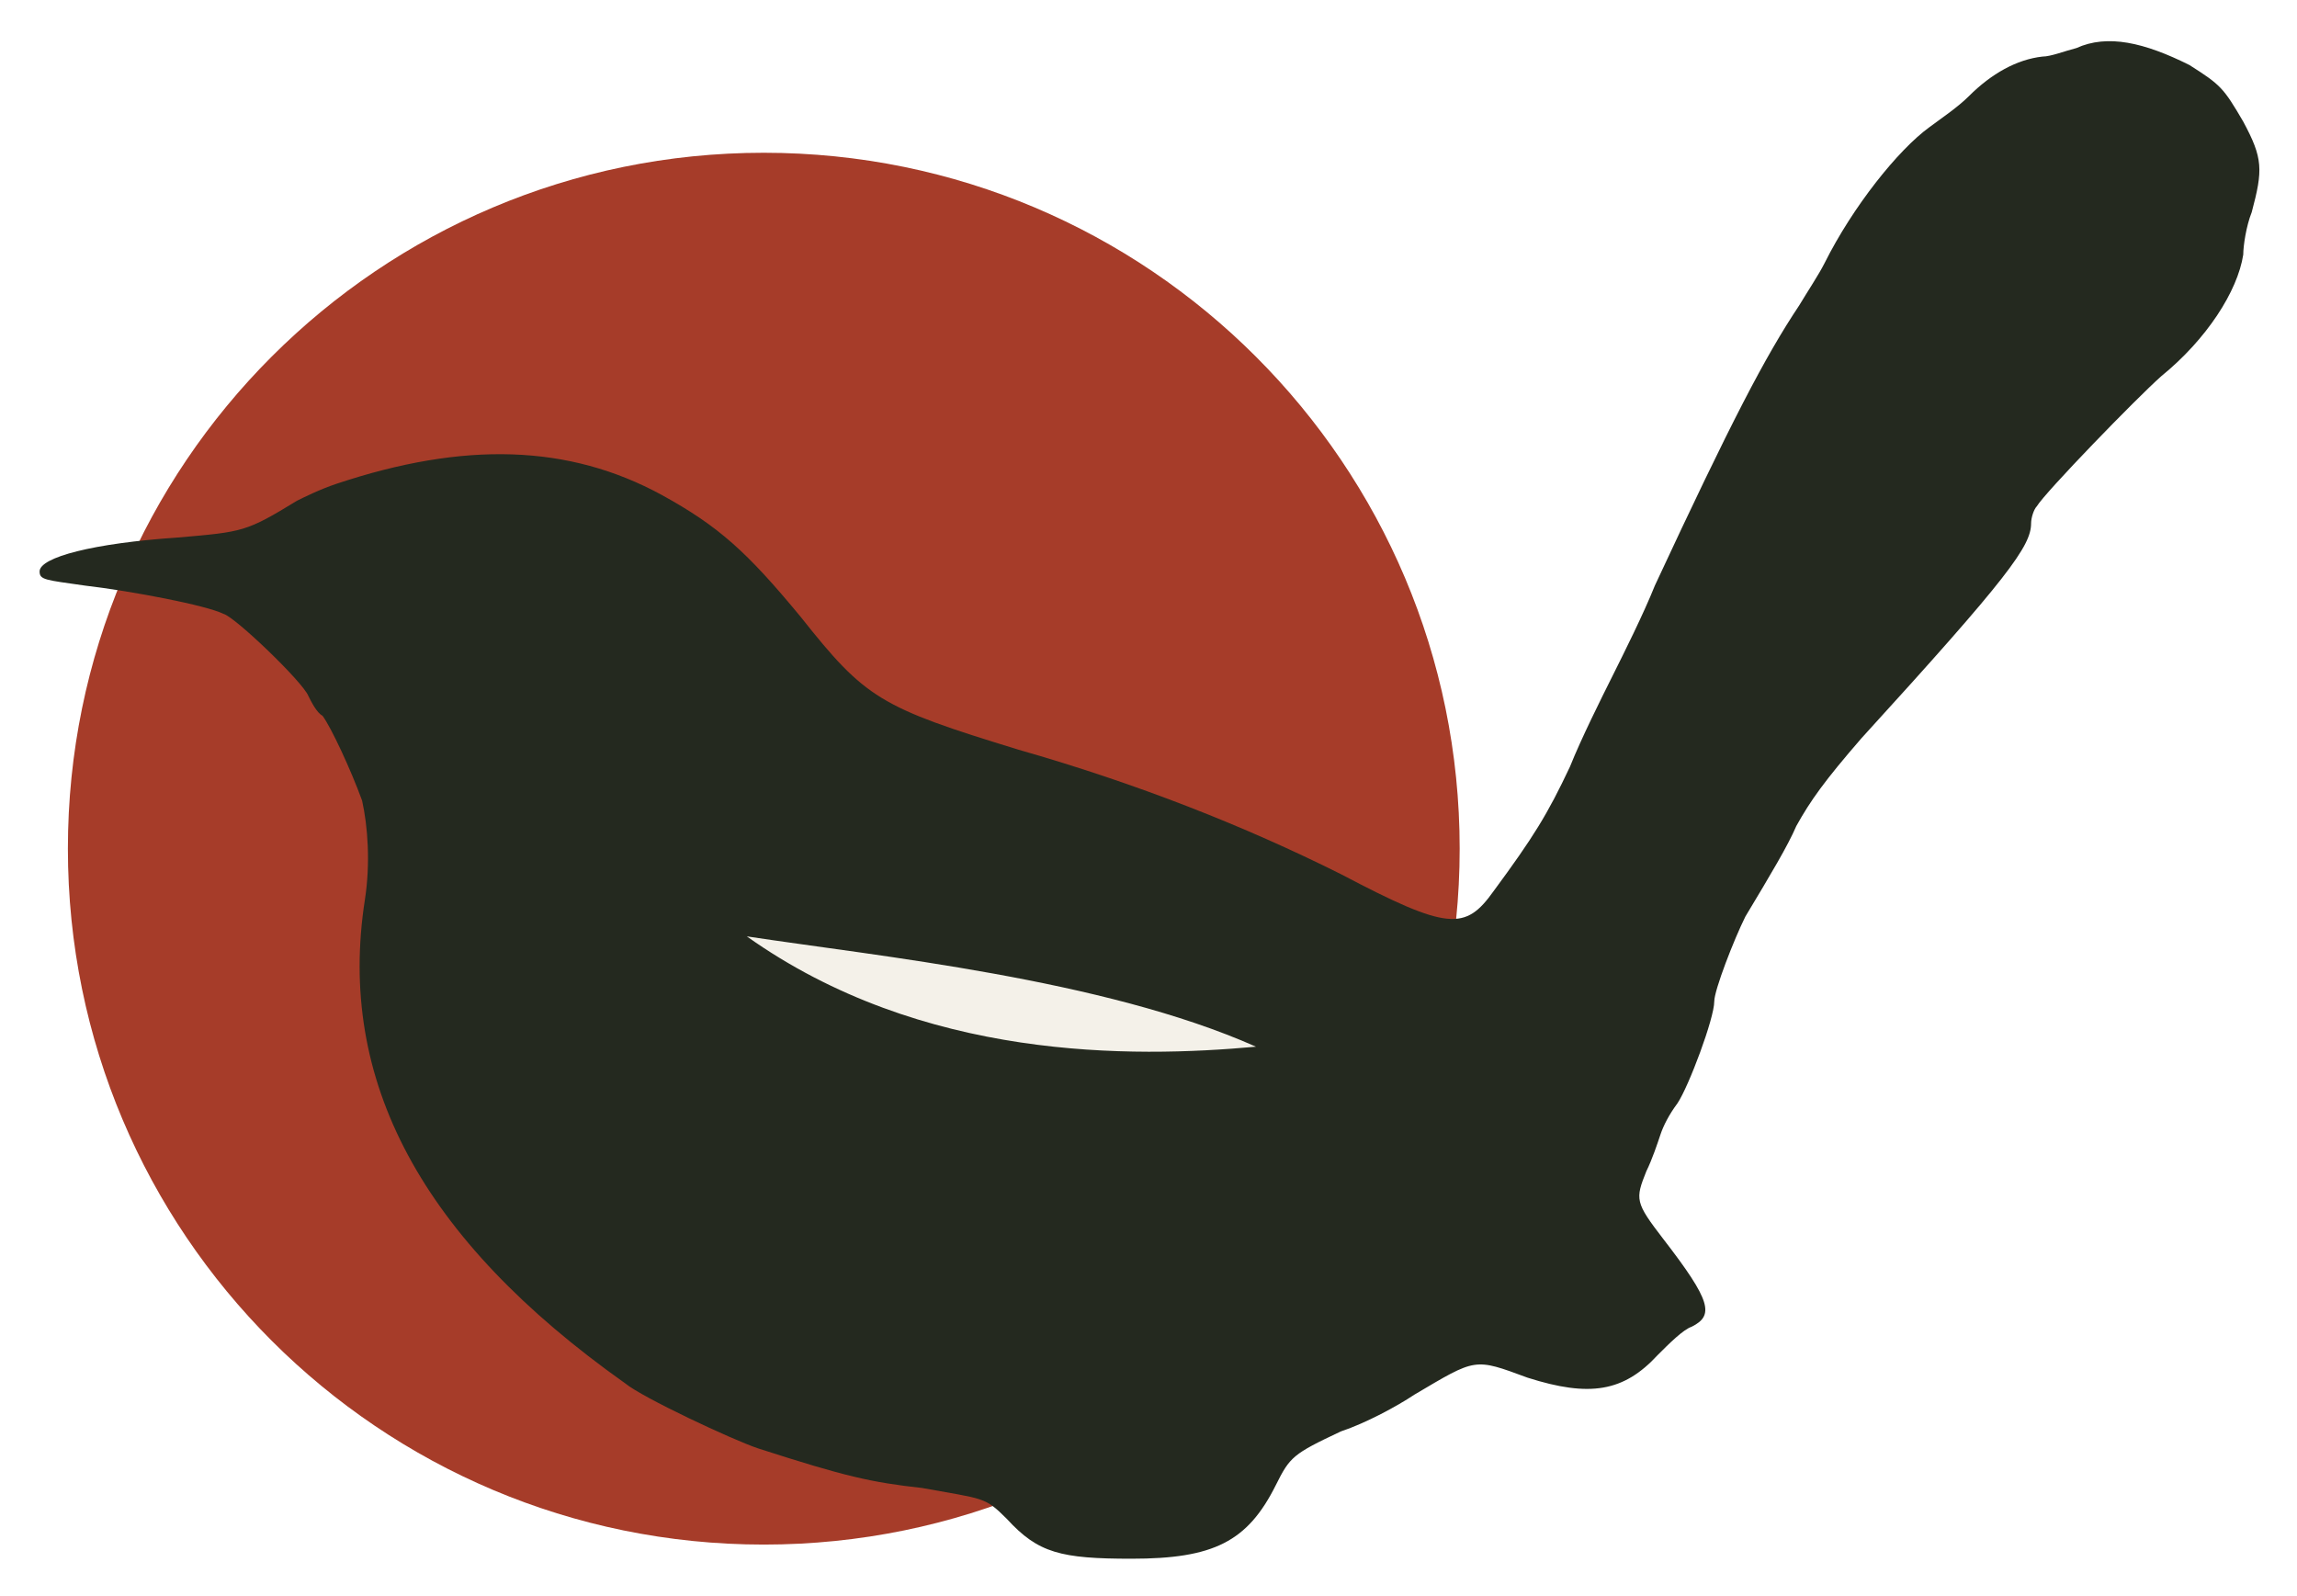
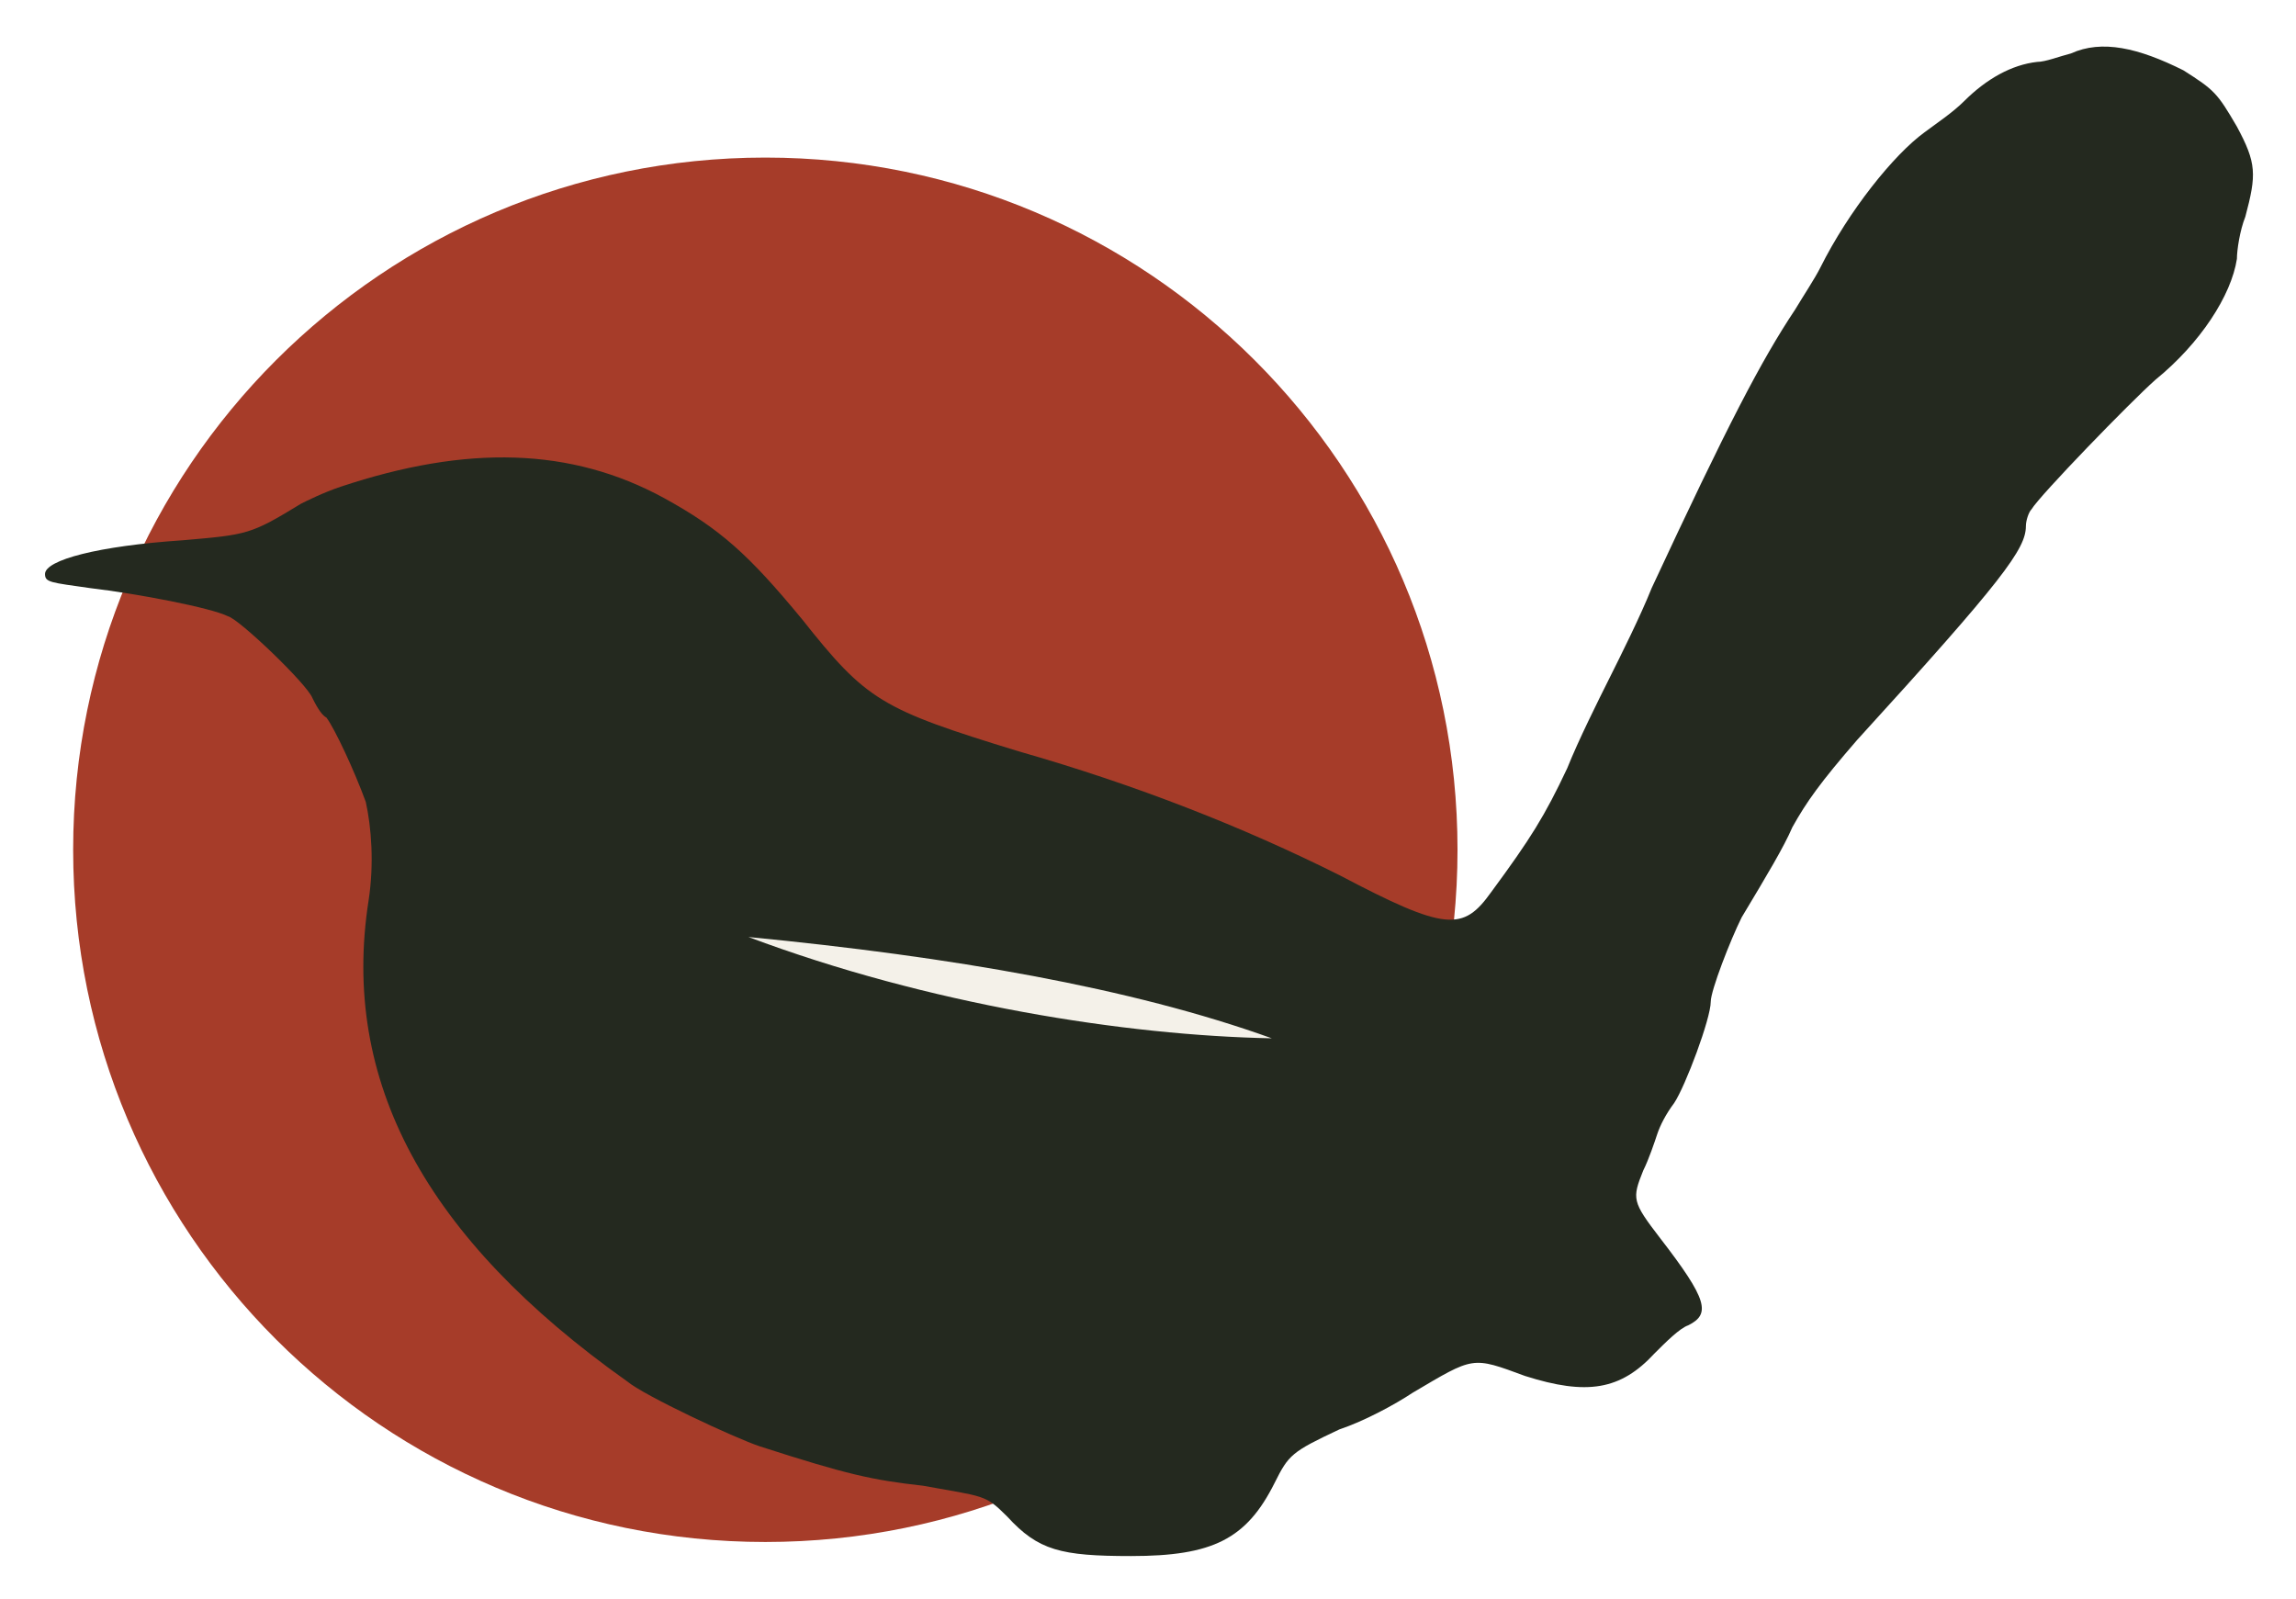
- <svg xmlns="http://www.w3.org/2000/svg" viewBox="-8 -8 812 564">
+ <svg xmlns="http://www.w3.org/2000/svg" viewBox="-10 -10 816 568">
  <circle cx="262" cy="292" r="246" fill="#a63c29" />
  <path fill="#24291f" d="M 726 9 C 722 10,717 12,714 12 C 705 13,696 18,688 26 C 684 30,678 34,674 37 C 663 45,647 65,637 85 C 635 89,631 95,628 100 C 616 118,604 141,577 199 C 573 209,566 223,562 231 C 558 239,551 253,547 263 C 539 280,534 288,520 307 C 510 321,504 321,466 301 C 432 284,394 269,352 257 C 303 242,298 239,275 210 C 256 187,246 178,226 167 C 193 149,156 148,111 163 C 105 165,99 168,97 169 C 79 180,78 180,55 182 C 25 184,6 189,6 194 C 6 197,8 197,22 199 C 39 201,65 206,71 209 C 75 210,99 233,101 238 C 102 240,104 244,106 245 C 109 249,116 264,120 275 C 122 284,123 297,121 310 C 111 374,141 430,213 481 C 219 486,251 501,260 504 C 291 514,300 516,318 518 C 340 522,340 521,348 529 C 359 541,367 543,392 543 C 421 543,433 537,443 517 C 448 507,449 506,466 498 C 475 495,486 489,492 485 C 514 472,513 472,532 479 C 554 486,566 484,578 471 C 582 467,587 462,590 461 C 598 457,597 452,580 430 C 570 417,570 416,574 406 C 576 402,578 396,579 393 C 580 390,582 386,585 382 C 589 376,598 352,598 346 C 598 342,605 324,609 316 C 618 301,624 291,627 284 C 632 275,637 268,650 253 C 702 196,710 185,710 177 C 710 175,711 172,712 171 C 715 166,747 133,756 125 C 772 112,783 95,785 82 C 785 79,786 72,788 67 C 792 52,792 48,785 35 C 778 23,777 22,766 15 C 750 7,737 4,726 9" />
-   <path fill="#f4f1e9" d="M256 323C302 330 382 338 436 362C392 366 318 367 256 323Z" />
+   <path fill="#f4f1e9" d="M256 323C328 330 392 341 442 359C390 358 320 347 256 323Z" />
</svg>
